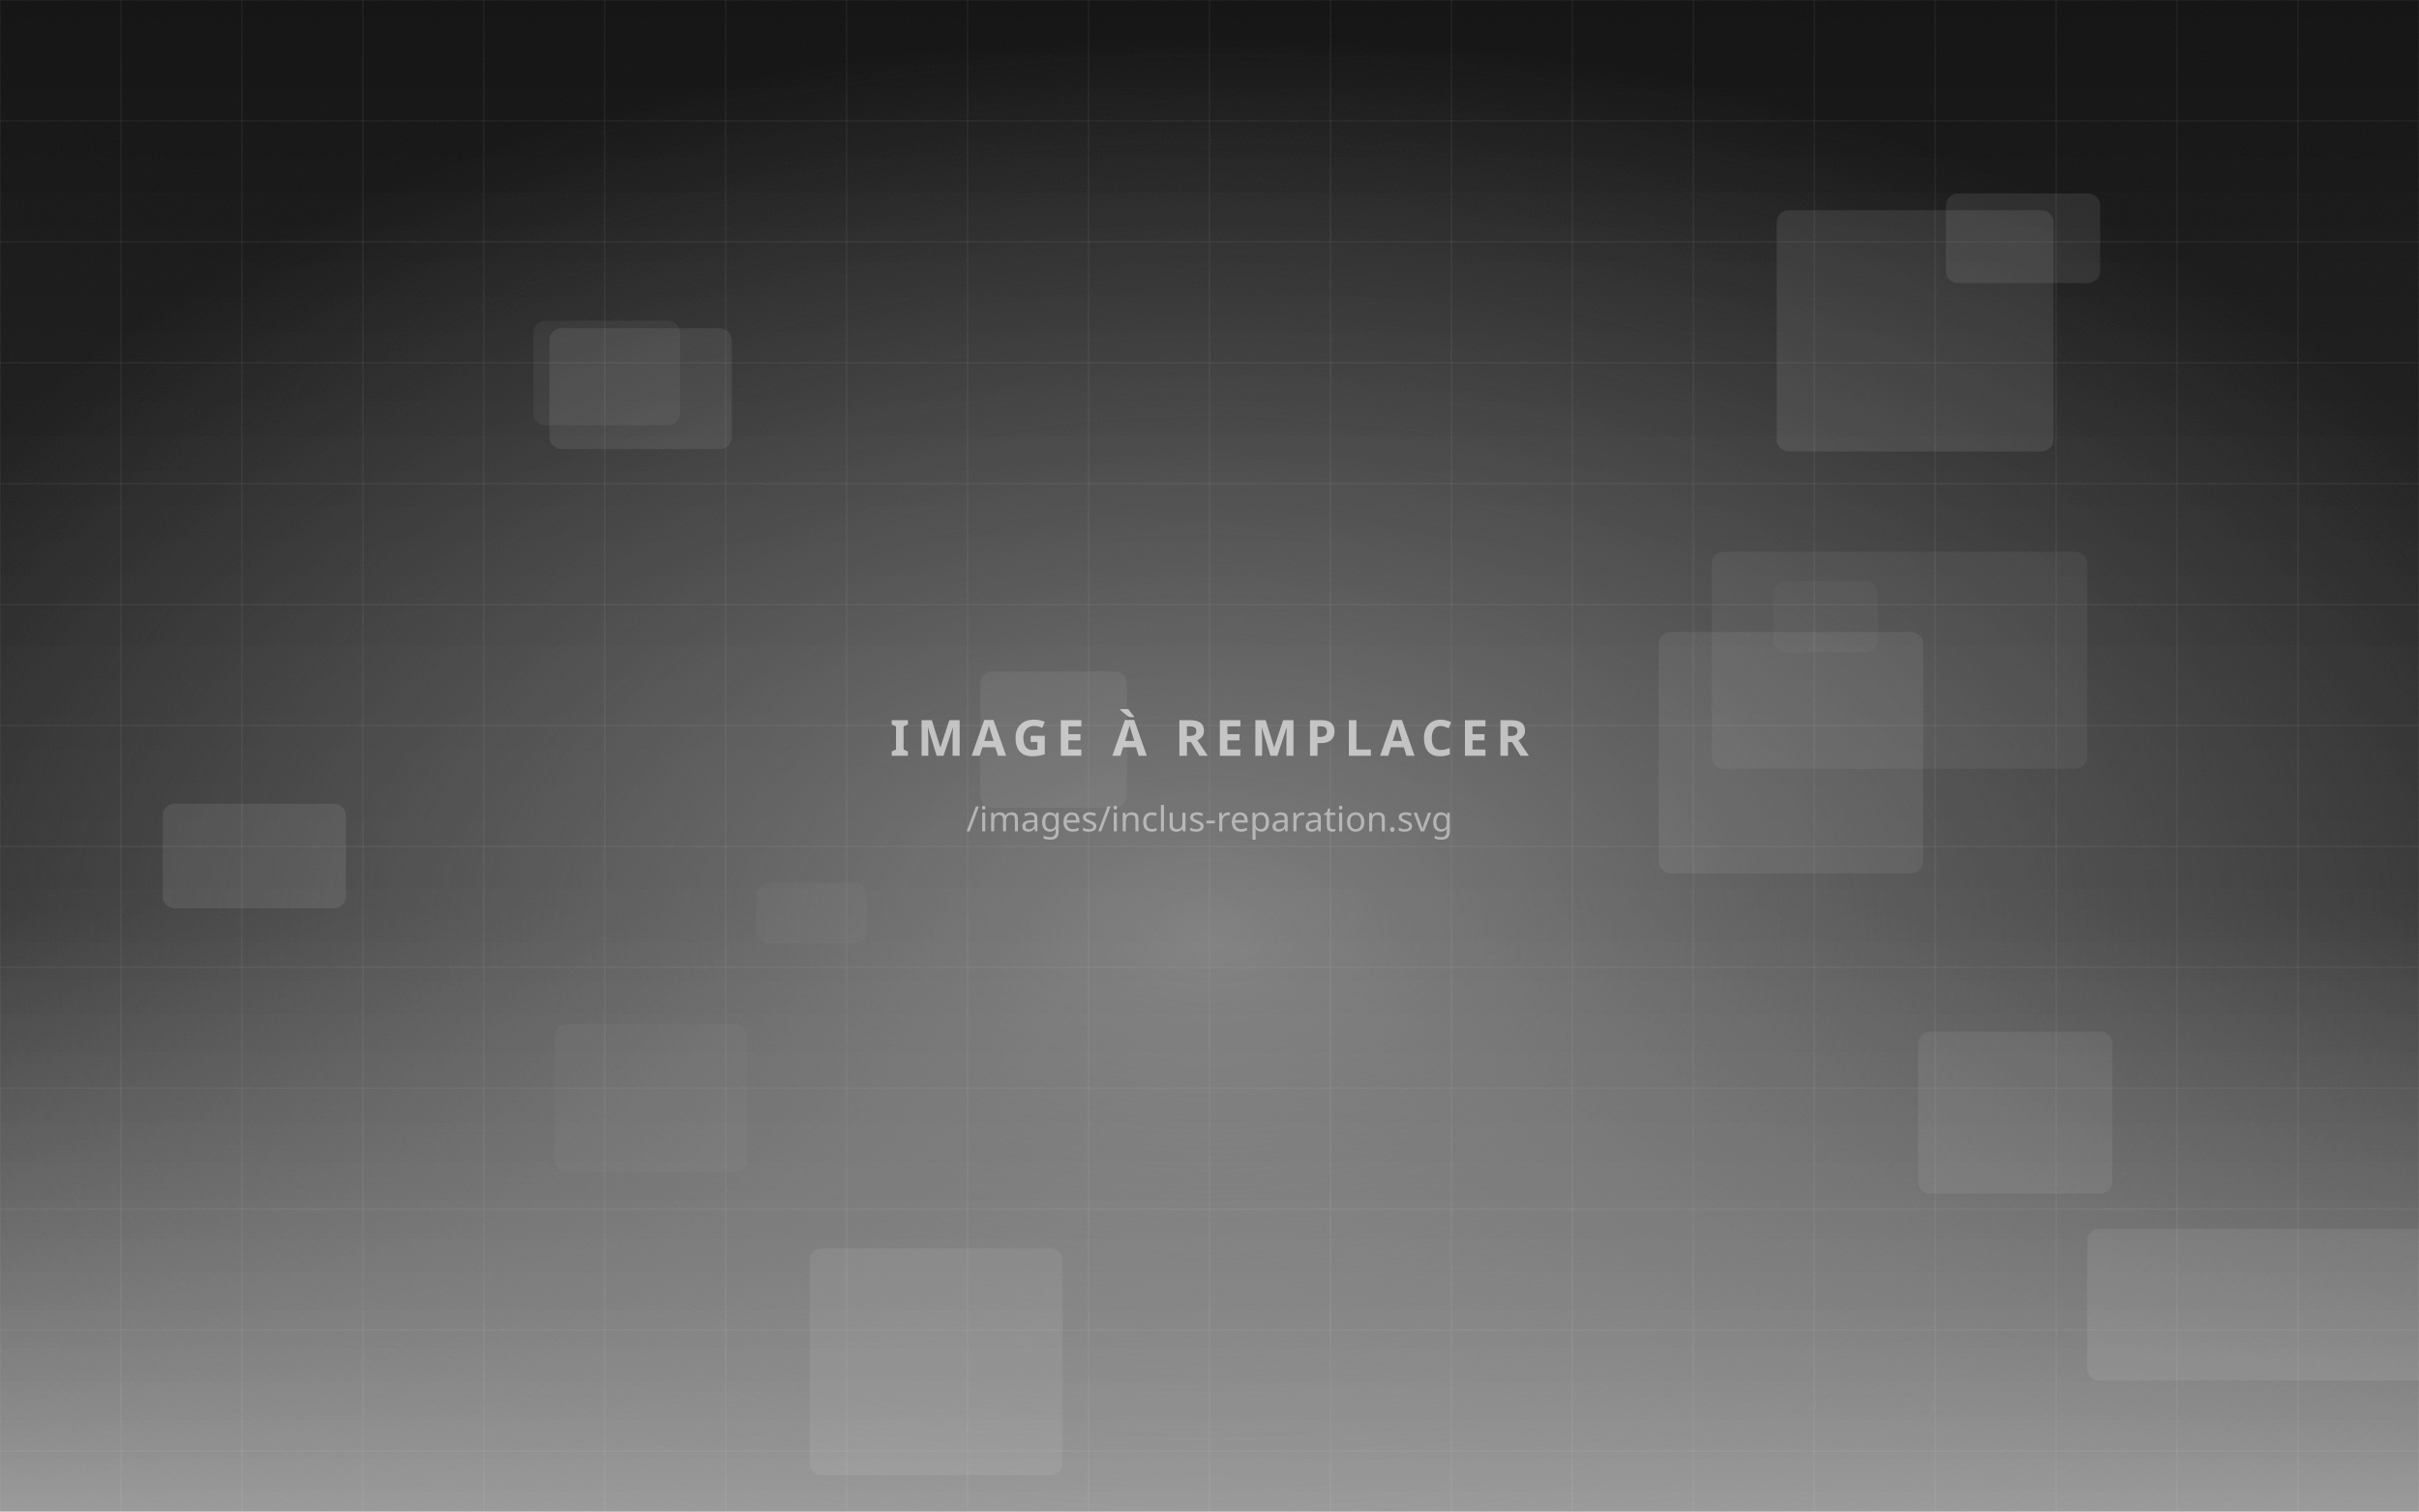
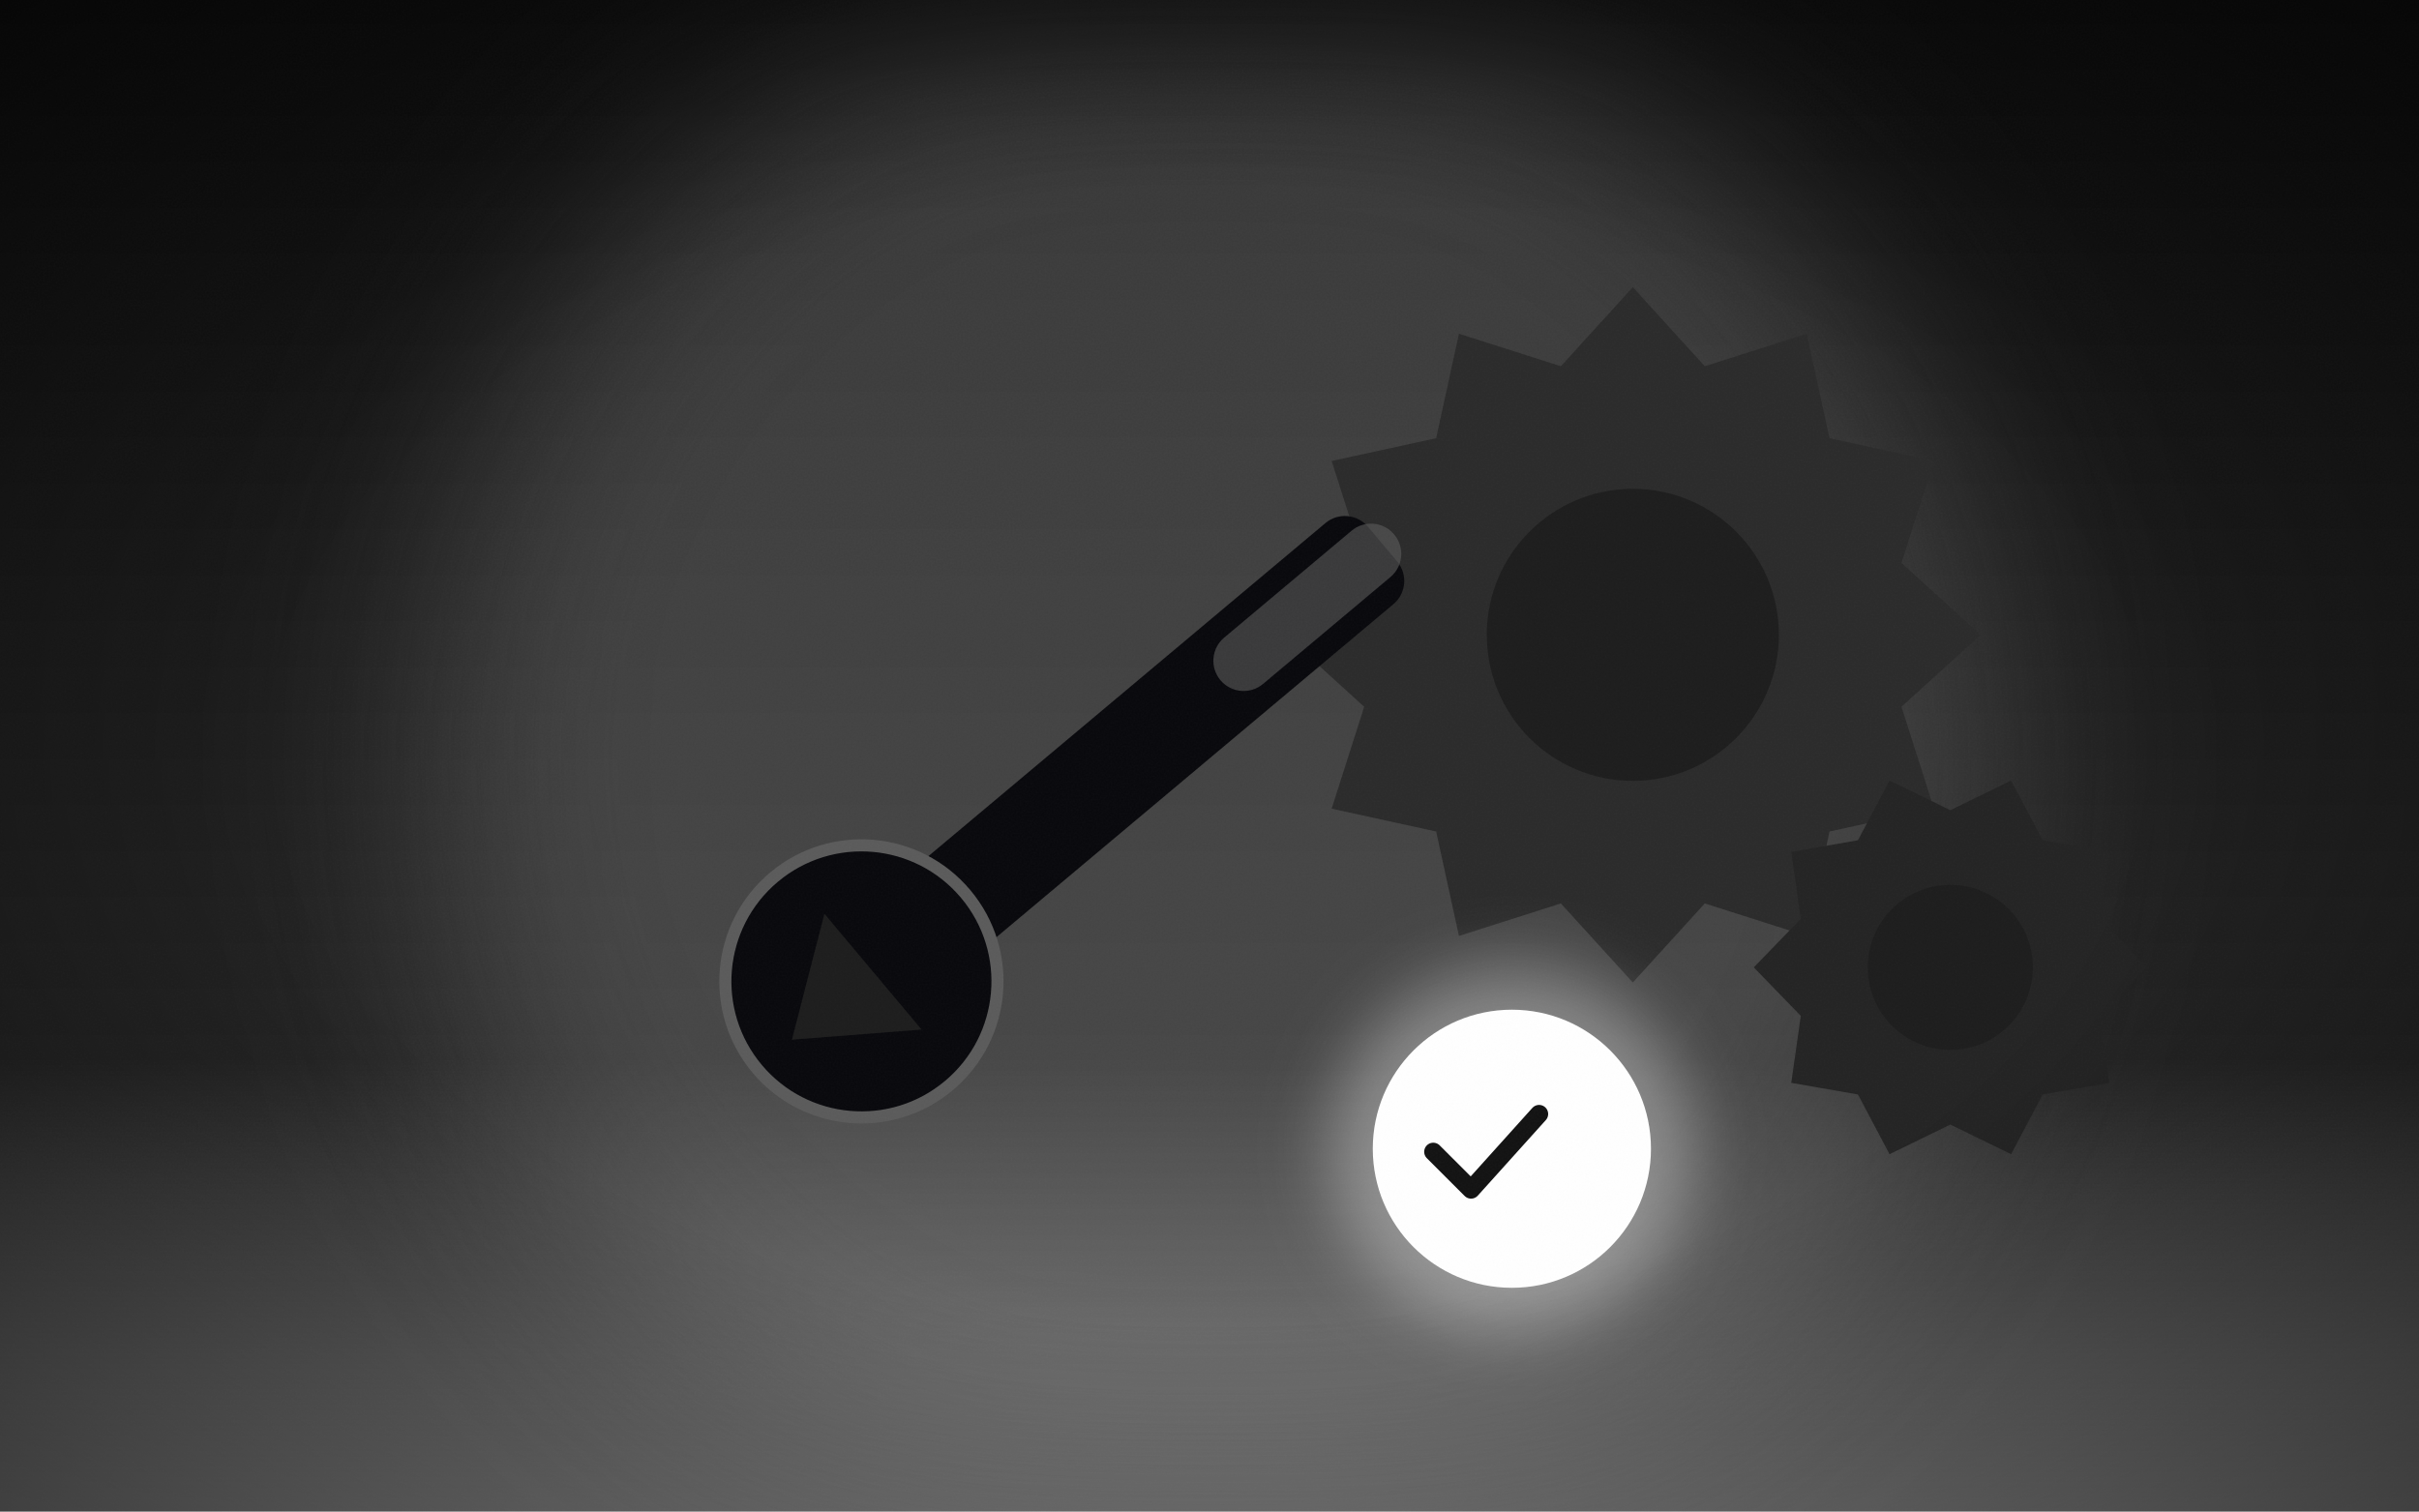
<svg xmlns="http://www.w3.org/2000/svg" width="1600" height="1000" viewBox="0 0 1600 1000">
  <defs>
-     <linearGradient id="g" x1="0" y1="0" x2="0" y2="1">
-       <stop offset="0" stop-color="#121212" />
-       <stop offset="0.6" stop-color="#2c2c2c" />
-       <stop offset="1" stop-color="#9a9a9a" />
+     <linearGradient id="bg" x1="0" y1="0" x2="0" y2="1">
+       <stop offset="0" stop-color="#0b0b0b" />
+       <stop offset="0.7" stop-color="#222222" />
+       <stop offset="1" stop-color="#7a7a7a" />
    </linearGradient>
-     <radialGradient id="glow" cx="0.5" cy="0.62" r="0.6">
-       <stop offset="0" stop-color="#9a9a9a" stop-opacity="0.9" />
-       <stop offset="1" stop-color="#9a9a9a" stop-opacity="0" />
+     <radialGradient id="vig" cx="0.5" cy="0.5" r="0.75">
+       <stop offset="0.5" stop-color="#000" stop-opacity="0" />
+       <stop offset="1" stop-color="#000" stop-opacity="0.55" />
    </radialGradient>
-     <filter id="noise">
-       <feTurbulence type="fractalNoise" baseFrequency="0.9" numOctaves="2" stitchTiles="stitch" />
+     <filter id="blurS" x="-50%" y="-50%" width="200%" height="200%">
+       <feGaussianBlur stdDeviation="6" />
+     </filter>
+     <filter id="blurM" x="-80%" y="-80%" width="260%" height="260%">
+       <feGaussianBlur stdDeviation="22" />
+     </filter>
+     <filter id="blurL" x="-100%" y="-100%" width="300%" height="300%">
+       <feGaussianBlur stdDeviation="70" />
+     </filter>
+     <filter id="grain">
+       <feTurbulence type="fractalNoise" baseFrequency="0.85" numOctaves="1" stitchTiles="stitch" />
      <feColorMatrix type="saturate" values="0" />
      <feComponentTransfer>
-         <feFuncA type="linear" slope="0.08" />
+         <feFuncA type="linear" slope="0.07" />
      </feComponentTransfer>
    </filter>
  </defs>
-   <rect width="1600" height="1000" fill="url(#g)" />
-   <rect width="1600" height="1000" fill="url(#glow)" />
-   <line x1="0" y1="0" x2="0" y2="1000" stroke="#fff" stroke-opacity="0.06" />
-   <line x1="80" y1="0" x2="80" y2="1000" stroke="#fff" stroke-opacity="0.06" />
-   <line x1="160" y1="0" x2="160" y2="1000" stroke="#fff" stroke-opacity="0.06" />
-   <line x1="240" y1="0" x2="240" y2="1000" stroke="#fff" stroke-opacity="0.06" />
-   <line x1="320" y1="0" x2="320" y2="1000" stroke="#fff" stroke-opacity="0.06" />
-   <line x1="400" y1="0" x2="400" y2="1000" stroke="#fff" stroke-opacity="0.06" />
-   <line x1="480" y1="0" x2="480" y2="1000" stroke="#fff" stroke-opacity="0.06" />
-   <line x1="560" y1="0" x2="560" y2="1000" stroke="#fff" stroke-opacity="0.06" />
-   <line x1="640" y1="0" x2="640" y2="1000" stroke="#fff" stroke-opacity="0.06" />
-   <line x1="720" y1="0" x2="720" y2="1000" stroke="#fff" stroke-opacity="0.06" />
-   <line x1="800" y1="0" x2="800" y2="1000" stroke="#fff" stroke-opacity="0.06" />
-   <line x1="880" y1="0" x2="880" y2="1000" stroke="#fff" stroke-opacity="0.06" />
-   <line x1="960" y1="0" x2="960" y2="1000" stroke="#fff" stroke-opacity="0.06" />
-   <line x1="1040" y1="0" x2="1040" y2="1000" stroke="#fff" stroke-opacity="0.06" />
-   <line x1="1120" y1="0" x2="1120" y2="1000" stroke="#fff" stroke-opacity="0.06" />
-   <line x1="1200" y1="0" x2="1200" y2="1000" stroke="#fff" stroke-opacity="0.06" />
-   <line x1="1280" y1="0" x2="1280" y2="1000" stroke="#fff" stroke-opacity="0.06" />
-   <line x1="1360" y1="0" x2="1360" y2="1000" stroke="#fff" stroke-opacity="0.06" />
-   <line x1="1440" y1="0" x2="1440" y2="1000" stroke="#fff" stroke-opacity="0.06" />
-   <line x1="1520" y1="0" x2="1520" y2="1000" stroke="#fff" stroke-opacity="0.06" />
-   <line x1="1600" y1="0" x2="1600" y2="1000" stroke="#fff" stroke-opacity="0.06" />
-   <line x1="0" y1="0" x2="1600" y2="0" stroke="#fff" stroke-opacity="0.06" />
-   <line x1="0" y1="80" x2="1600" y2="80" stroke="#fff" stroke-opacity="0.06" />
-   <line x1="0" y1="160" x2="1600" y2="160" stroke="#fff" stroke-opacity="0.06" />
-   <line x1="0" y1="240" x2="1600" y2="240" stroke="#fff" stroke-opacity="0.06" />
-   <line x1="0" y1="320" x2="1600" y2="320" stroke="#fff" stroke-opacity="0.06" />
-   <line x1="0" y1="400" x2="1600" y2="400" stroke="#fff" stroke-opacity="0.06" />
-   <line x1="0" y1="480" x2="1600" y2="480" stroke="#fff" stroke-opacity="0.06" />
-   <line x1="0" y1="560" x2="1600" y2="560" stroke="#fff" stroke-opacity="0.06" />
-   <line x1="0" y1="640" x2="1600" y2="640" stroke="#fff" stroke-opacity="0.06" />
-   <line x1="0" y1="720" x2="1600" y2="720" stroke="#fff" stroke-opacity="0.06" />
-   <line x1="0" y1="800" x2="1600" y2="800" stroke="#fff" stroke-opacity="0.06" />
-   <line x1="0" y1="880" x2="1600" y2="880" stroke="#fff" stroke-opacity="0.06" />
-   <line x1="0" y1="960" x2="1600" y2="960" stroke="#fff" stroke-opacity="0.06" />
-   <rect x="107.641" y="531.704" width="121.176" height="69.276" rx="8" fill="#fff" opacity="0.103" />
-   <rect x="648.375" y="444.202" width="97.013" height="90.206" rx="8" fill="#fff" opacity="0.076" />
-   <rect x="1268.731" y="682.6" width="128.464" height="107.061" rx="8" fill="#fff" opacity="0.084" />
-   <rect x="1175.137" y="139.088" width="183.108" height="159.56" rx="8" fill="#fff" opacity="0.107" />
-   <rect x="1173.155" y="384.592" width="68.973" height="47.012" rx="8" fill="#fff" opacity="0.038" />
-   <rect x="366.835" y="677.476" width="127.358" height="97.782" rx="8" fill="#fff" opacity="0.035" />
-   <rect x="1380.549" y="812.995" width="246.001" height="100.322" rx="8" fill="#fff" opacity="0.095" />
-   <rect x="500.483" y="583.953" width="72.654" height="40.064" rx="8" fill="#fff" opacity="0.039" />
-   <rect x="1132.202" y="365.041" width="248.391" height="143.579" rx="8" fill="#fff" opacity="0.063" />
-   <rect x="363.392" y="217.135" width="120.58" height="79.965" rx="8" fill="#fff" opacity="0.094" />
-   <rect x="352.807" y="212.171" width="97.037" height="69.166" rx="8" fill="#fff" opacity="0.063" />
-   <rect x="1097.045" y="418.145" width="174.966" height="159.692" rx="8" fill="#fff" opacity="0.085" />
-   <rect x="1287.098" y="127.982" width="102.037" height="59.295" rx="8" fill="#fff" opacity="0.1" />
-   <rect x="535.529" y="825.794" width="167.327" height="150.171" rx="8" fill="#fff" opacity="0.084" />
-   <rect width="1600" height="1000" filter="url(#noise)" opacity="0.6" />
-   <rect width="1600" height="1000" fill="url(#g)" opacity="0.15" />
-   <g font-family="ui-sans-serif, system-ui, sans-serif" font-weight="700" fill="#fff" opacity="0.6">
-     <text x="800" y="500" text-anchor="middle" font-size="33" letter-spacing="5">IMAGE À REMPLACER</text>
-     <text x="800" y="550" text-anchor="middle" font-size="23" font-weight="500" opacity="0.8">/images/inclus-reparation.svg</text>
+   <rect width="1600" height="1000" fill="url(#bg)" />
+   <circle cx="800" cy="500" r="520" fill="#8a8a8a" opacity="0.35" filter="url(#blurL)" />
+   <polygon points="1310,420 1257.7,467.6 1279.2,535 1210.1,550.1 1195,619.2 1127.6,597.7 1080,650 1032.4,597.7 965,619.2 949.9,550.1 880.8,535 902.3,467.6 850,420 902.3,372.4 880.8,305 949.9,289.9 965,220.8 1032.4,242.3 1080,190 1127.6,242.3 1195,220.8 1210.1,289.9 1279.2,305 1257.7,372.4" fill="#2a2a2a" />
+   <circle cx="1080" cy="420" r="96.6" fill="#1c1c1c" />
+   <polygon points="1420,640 1388.9,672.1 1395.2,716.4 1351.1,724.1 1330.2,763.6 1290,744 1249.8,763.6 1228.9,724.1 1184.8,716.4 1191.1,672.1 1160,640 1191.1,607.9 1184.8,563.6 1228.9,555.9 1249.8,516.4 1290,536 1330.2,516.4 1351.1,555.9 1395.2,563.6 1388.9,607.9" fill="#232323" />
+   <circle cx="1290" cy="640" r="54.6" fill="#1c1c1c" />
+   <g transform="rotate(-40 700 540)">
+     <rect x="560" y="505" width="420" height="70" fill="#07070b" rx="20" />
+     <circle cx="530" cy="540" r="90" fill="#07070b" />
+     <path d="M470,540 l70,-50 v100 Z" fill="#1c1c1c" />
+     <circle cx="530" cy="540" r="90" fill="none" stroke="#5a5a5a" stroke-width="8" />
+     <rect x="840" y="520" width="150" height="40" fill="#5a5a5a" rx="20" opacity="0.6" />
  </g>
+   <circle cx="1000" cy="760" r="120" fill="#fff" opacity="0.35" filter="url(#blurM)" />
+   <circle cx="1000" cy="760" r="92" fill="#fff" />
+   <path d="M948,762 l25,25 l45,-50" fill="none" stroke="#111" stroke-width="12" stroke-linecap="round" stroke-linejoin="round" />
+   <rect width="1600" height="1000" filter="url(#grain)" opacity="0.5" />
+   <rect width="1600" height="1000" fill="url(#vig)" />
</svg>
